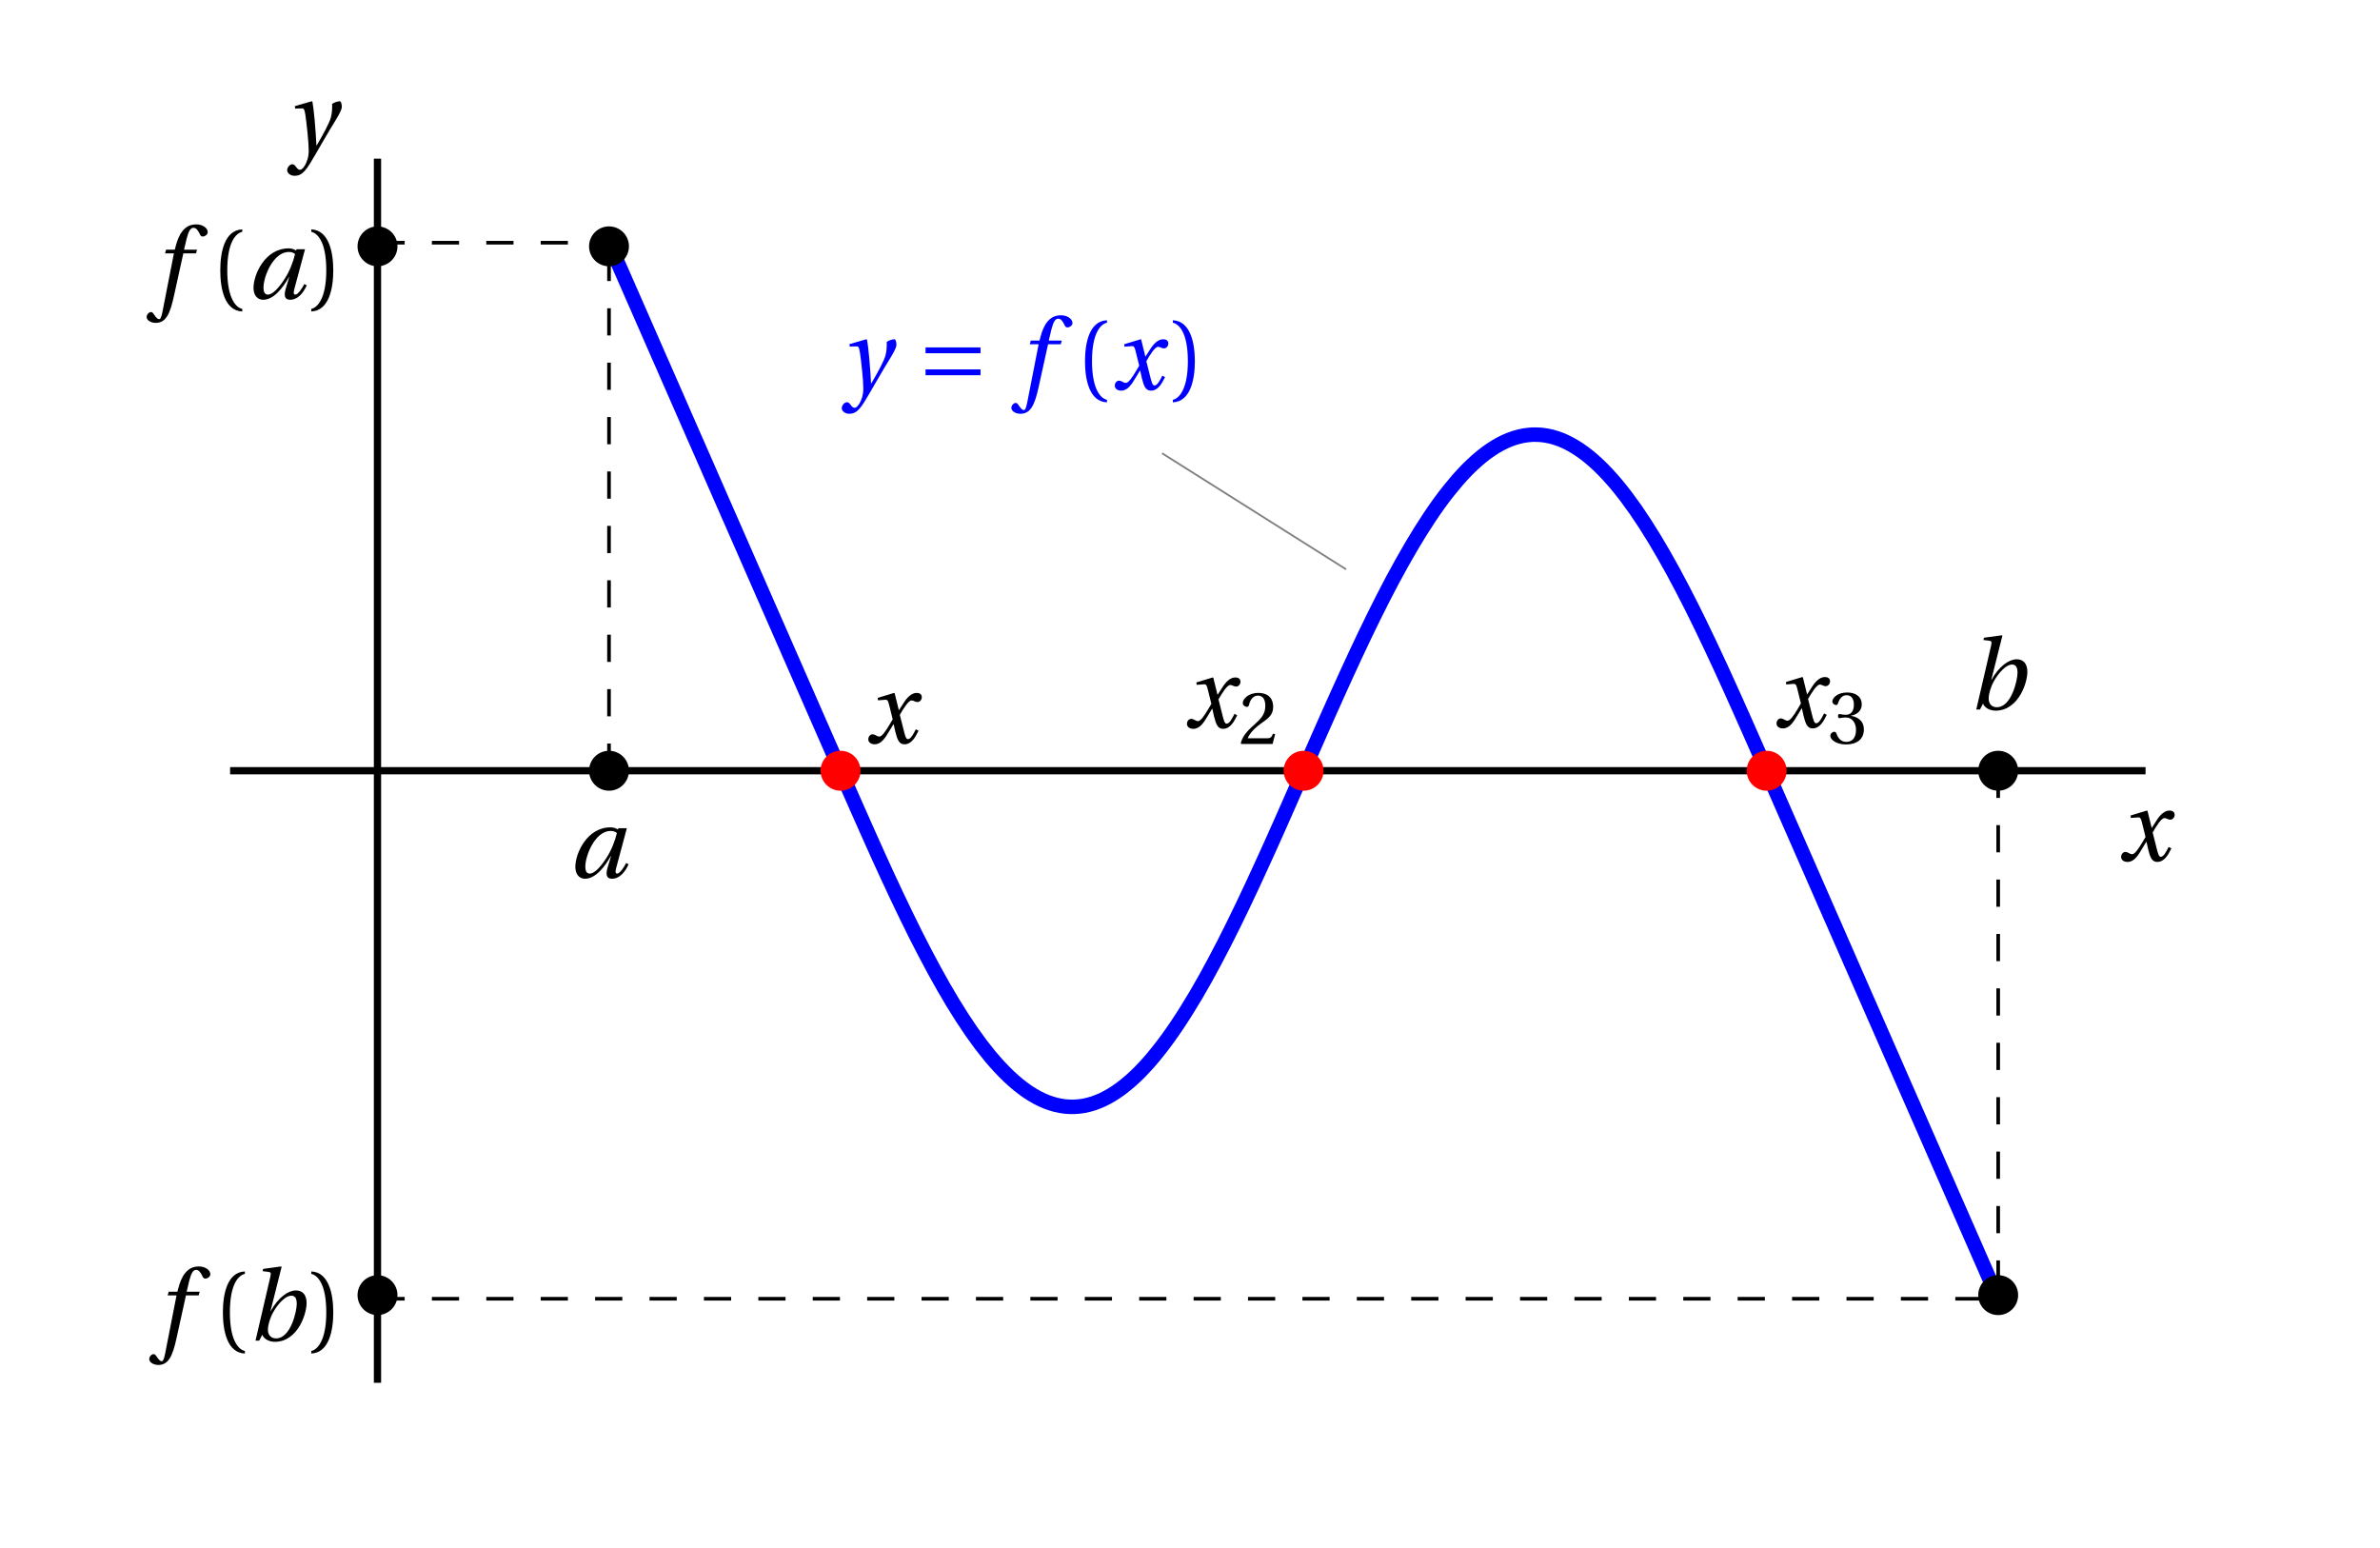
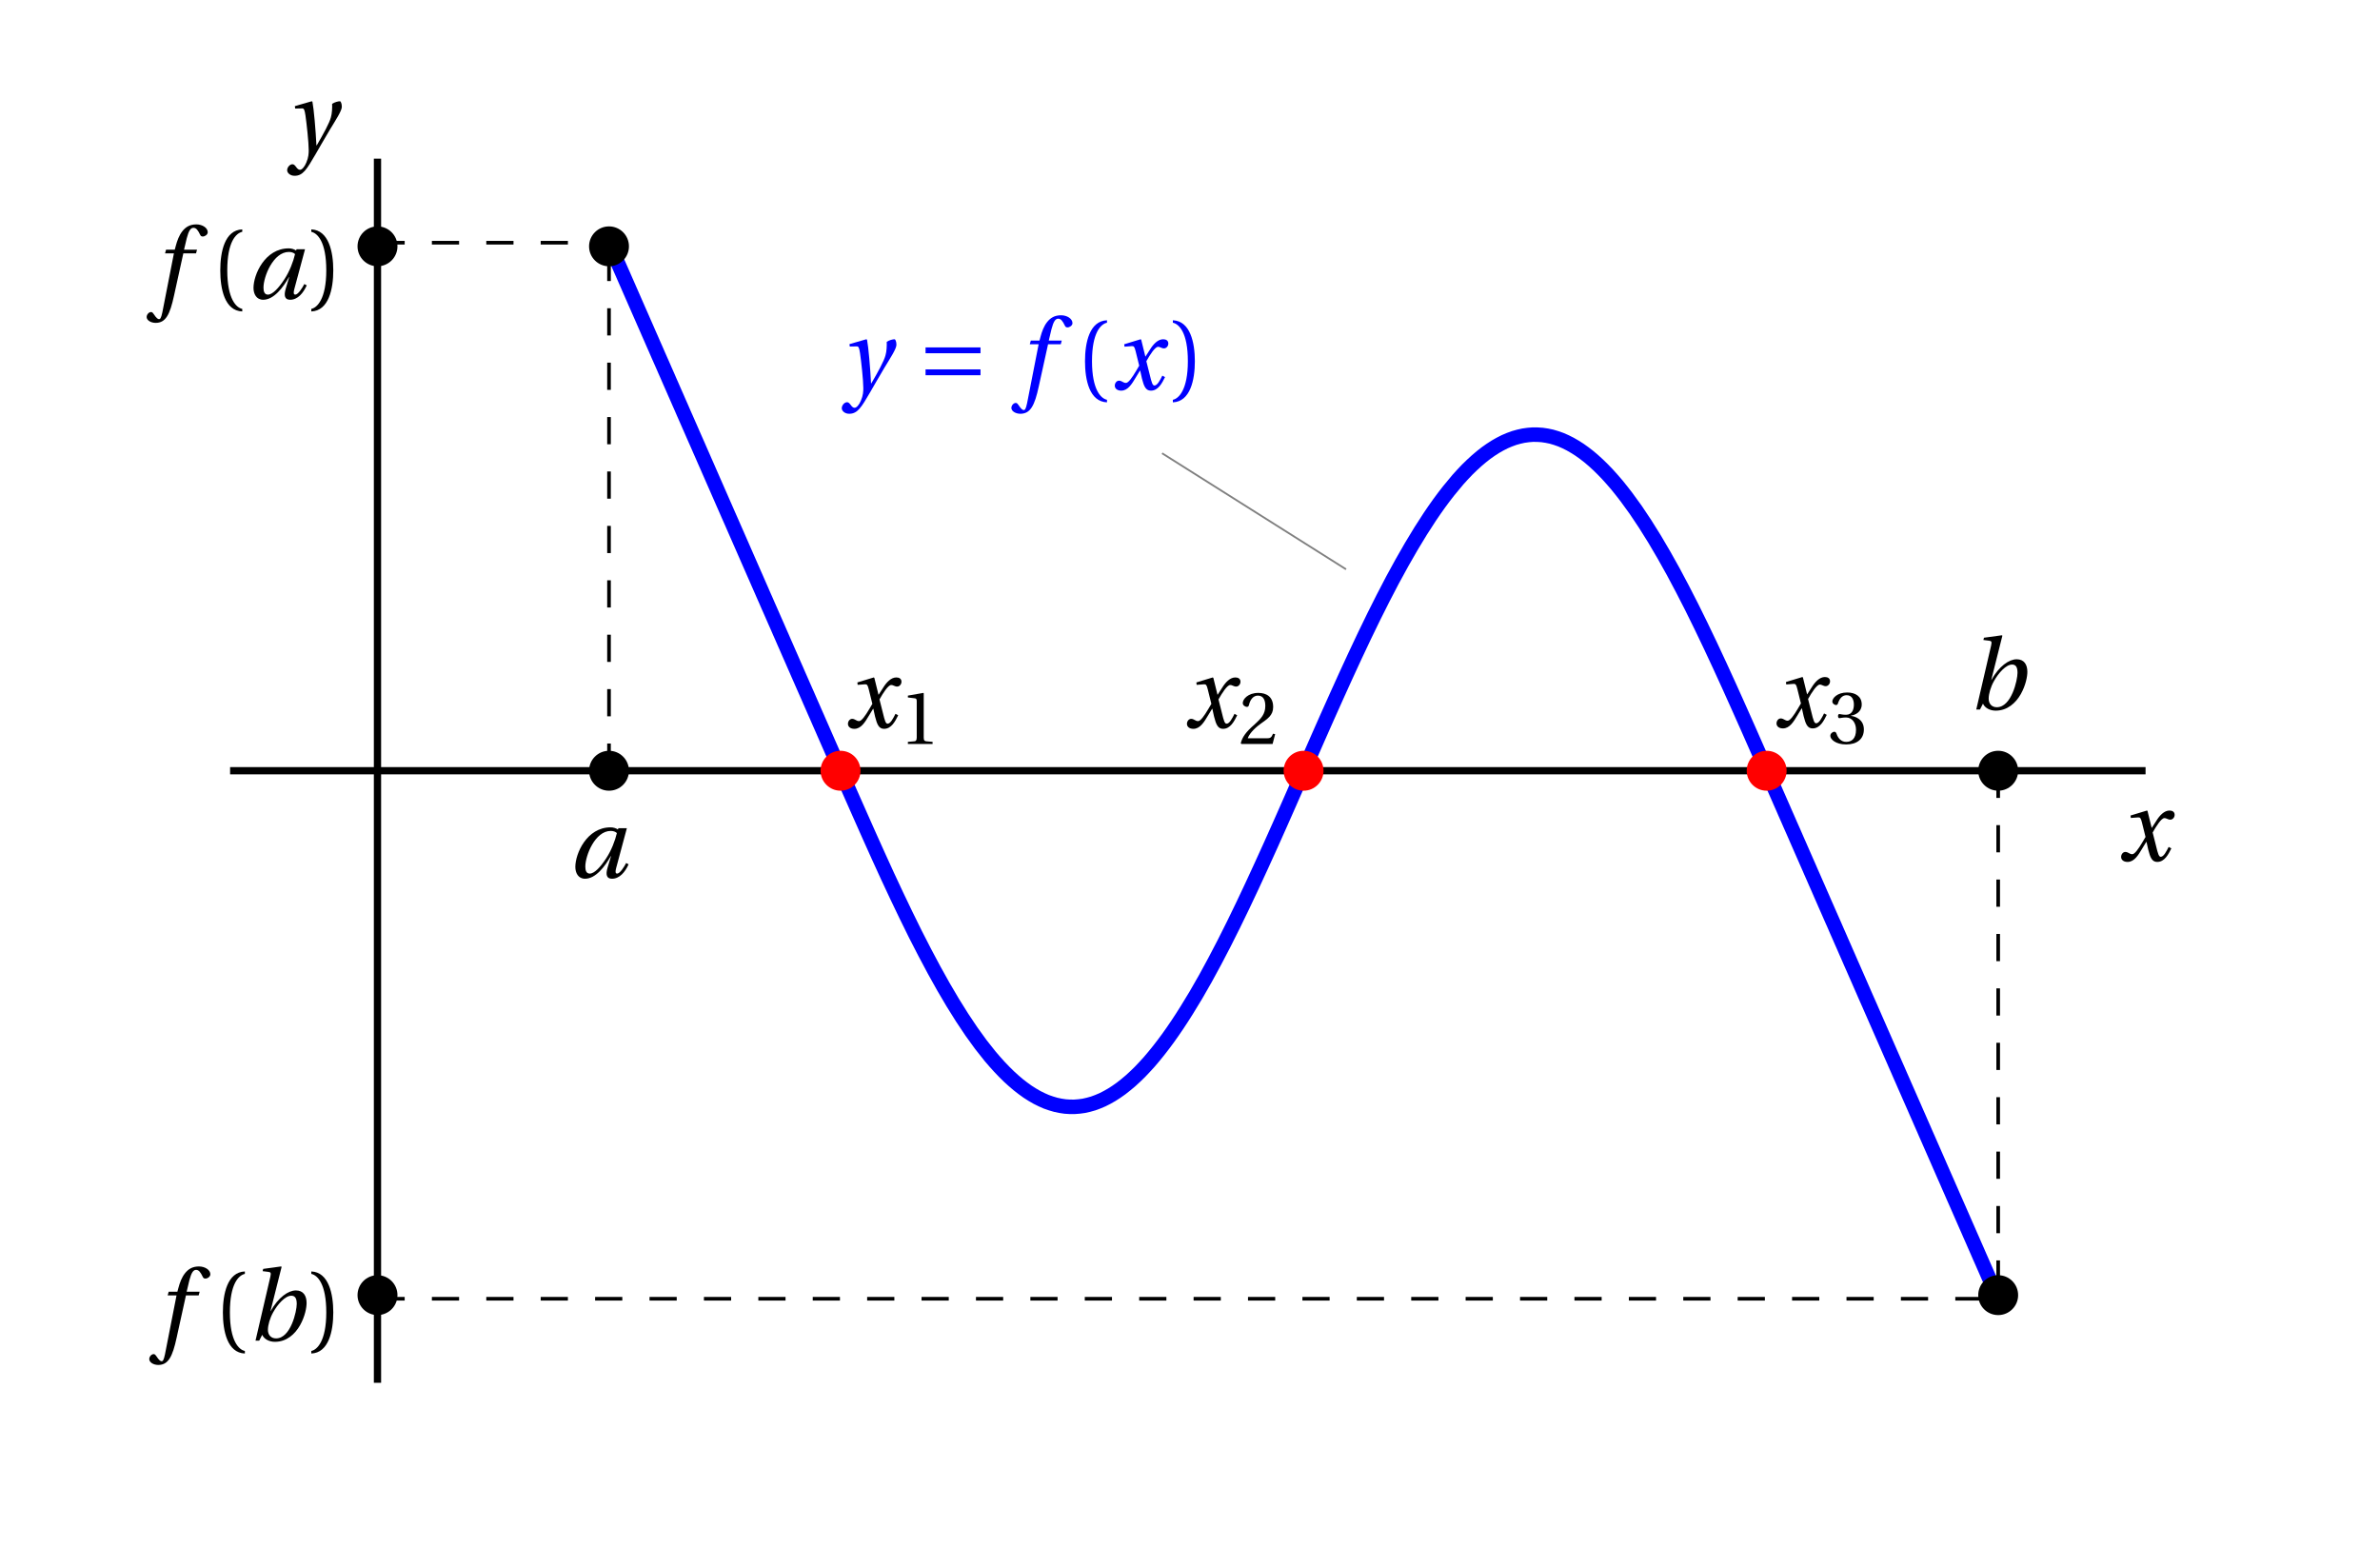
<svg xmlns="http://www.w3.org/2000/svg" xmlns:xlink="http://www.w3.org/1999/xlink" width="260.522pt" height="169.364pt" viewBox="0 0 260.522 169.364" version="1.2">
  <defs>
    <g>
      <symbol overflow="visible" id="glyph0-0">
        <path style="stroke:none;" d="" />
      </symbol>
      <symbol overflow="visible" id="glyph0-1">
        <path style="stroke:none;" d="M 0.781 -4.969 L 0.812 -4.703 L 1.562 -4.719 C 1.797 -4.734 1.844 -4.547 1.938 -3.969 C 2.062 -3.125 2.297 -1.016 2.297 -0.141 C 2.297 0.188 2.281 0.641 2.031 1.219 C 1.844 1.672 1.562 2 1.344 2 C 1.172 2 1.047 1.875 0.891 1.656 C 0.75 1.484 0.672 1.391 0.5 1.391 C 0.219 1.406 -0.062 1.734 -0.062 2.047 C -0.062 2.344 0.266 2.656 0.75 2.656 C 1.672 2.656 2.078 1.953 3.047 0.297 C 3.266 -0.078 3.922 -1.234 4.594 -2.359 C 5.219 -3.391 5.922 -4.453 5.922 -4.891 C 5.922 -5.266 5.797 -5.5 5.719 -5.5 C 5.516 -5.5 5.141 -5.406 4.859 -5.219 C 4.875 -4.844 4.859 -4.172 4.719 -3.719 C 4.547 -3.094 3.906 -1.922 3.172 -0.672 L 3.141 -0.672 C 3.062 -2.344 2.859 -4.656 2.703 -5.453 L 2.625 -5.5 Z M 0.781 -4.969 " />
      </symbol>
      <symbol overflow="visible" id="glyph0-2">
        <path style="stroke:none;" d="M 4.734 -5.359 L 3.312 -5.359 L 3.609 -6.609 C 3.828 -7.438 4.031 -7.75 4.344 -7.75 C 4.641 -7.75 4.828 -7.5 5.078 -6.984 C 5.125 -6.875 5.203 -6.797 5.359 -6.797 C 5.594 -6.797 5.906 -7 5.906 -7.266 C 5.906 -7.75 5.312 -8.125 4.656 -8.125 C 3.938 -8.125 3.484 -7.828 3.125 -7.375 C 2.781 -6.938 2.562 -6.359 2.406 -5.766 L 2.297 -5.359 L 1.344 -5.359 L 1.234 -4.953 L 2.203 -4.953 L 0.938 1.5 C 0.797 2.172 0.688 2.25 0.578 2.25 C 0.453 2.25 0.297 2.156 0 1.703 C -0.078 1.594 -0.156 1.469 -0.297 1.469 C -0.531 1.469 -0.781 1.734 -0.781 2.016 C -0.781 2.375 -0.312 2.656 0.203 2.656 C 1.297 2.656 1.766 1.766 2.219 -0.344 L 3.234 -4.953 L 4.625 -4.953 Z M 4.734 -5.359 " />
      </symbol>
      <symbol overflow="visible" id="glyph0-3">
        <path style="stroke:none;" d="M 5.547 -1.516 C 5.297 -1.016 5 -0.438 4.688 -0.438 C 4.484 -0.438 4.391 -0.688 4.156 -1.672 L 3.797 -3.094 C 4.188 -3.797 4.75 -4.672 5.078 -4.672 C 5.172 -4.672 5.25 -4.656 5.375 -4.594 C 5.484 -4.547 5.594 -4.5 5.734 -4.5 C 5.969 -4.5 6.203 -4.734 6.203 -5.031 C 6.203 -5.359 5.953 -5.5 5.641 -5.5 C 5.062 -5.5 4.562 -4.969 4.188 -4.359 L 3.703 -3.609 L 3.688 -3.609 L 3.234 -5.453 L 3.172 -5.5 L 1.375 -4.953 L 1.406 -4.688 L 2.219 -4.75 C 2.422 -4.75 2.5 -4.703 2.625 -4.188 L 3.016 -2.609 L 2.703 -2.078 C 2.234 -1.281 1.828 -0.719 1.562 -0.719 C 1.453 -0.719 1.344 -0.75 1.25 -0.812 C 1.141 -0.859 1 -0.969 0.812 -0.969 C 0.531 -0.969 0.344 -0.688 0.344 -0.422 C 0.344 -0.109 0.609 0.125 1.047 0.125 C 1.781 0.125 2.219 -0.609 2.656 -1.344 L 3.094 -2.062 L 3.125 -2.062 L 3.312 -1.219 C 3.531 -0.344 3.734 0.125 4.297 0.125 C 5.094 0.125 5.516 -0.688 5.844 -1.359 Z M 5.547 -1.516 " />
      </symbol>
      <symbol overflow="visible" id="glyph0-4">
        <path style="stroke:none;" d="M 5.266 -4.875 C 5.078 -4.062 4.672 -2.984 4.094 -2.109 C 3.484 -1.172 2.812 -0.438 2.297 -0.438 C 1.922 -0.438 1.812 -0.781 1.812 -1.203 C 1.812 -2.406 2.875 -5.109 4.594 -5.109 C 4.859 -5.109 5.109 -5.031 5.266 -4.875 Z M 5.438 -5.406 L 5.375 -5.266 C 5.188 -5.406 4.875 -5.5 4.578 -5.5 C 1.969 -5.5 0.719 -2.625 0.719 -1.172 C 0.719 -0.516 1.031 0.125 1.781 0.125 C 2.953 0.125 3.969 -1.234 4.594 -2.344 L 4.625 -2.344 L 4.25 -1.094 C 4.016 -0.312 4.141 0.125 4.734 0.125 C 5.562 0.125 6.172 -0.609 6.547 -1.453 L 6.281 -1.594 C 6.094 -1.219 5.609 -0.438 5.297 -0.438 C 5.078 -0.438 5.094 -0.688 5.188 -1.047 L 6.359 -5.406 Z M 5.438 -5.406 " />
      </symbol>
      <symbol overflow="visible" id="glyph0-5">
        <path style="stroke:none;" d="M 5.406 -4.016 C 5.406 -3.234 4.75 -0.25 3.141 -0.25 C 2.578 -0.25 2.25 -0.641 2.25 -1.188 C 2.25 -1.719 2.469 -2.469 2.828 -3.109 C 3.312 -3.984 4.141 -4.922 4.812 -4.922 C 5.219 -4.922 5.406 -4.641 5.406 -4.016 Z M 3.75 -8.078 L 3.688 -8.125 L 1.734 -7.859 L 1.672 -7.609 L 2.297 -7.531 C 2.562 -7.5 2.609 -7.422 2.516 -7 L 0.891 0 L 1.297 0 L 1.625 -0.641 C 1.828 -0.172 2.391 0.125 3.016 0.125 C 4.297 0.125 5.219 -0.719 5.766 -1.688 C 6.312 -2.656 6.484 -3.625 6.484 -4.125 C 6.484 -4.922 6.125 -5.5 5.312 -5.5 C 4.484 -5.5 3.391 -4.75 2.547 -3.234 L 2.531 -3.234 Z M 3.75 -8.078 " />
      </symbol>
      <symbol overflow="visible" id="glyph1-0">
        <path style="stroke:none;" d="" />
      </symbol>
      <symbol overflow="visible" id="glyph1-1">
        <path style="stroke:none;" d="M 6.953 -1.562 L 6.953 -2.203 L 0.938 -2.203 L 0.938 -1.562 Z M 6.953 -3.969 L 6.953 -4.609 L 0.938 -4.609 L 0.938 -3.969 Z M 6.953 -3.969 " />
      </symbol>
      <symbol overflow="visible" id="glyph2-0">
        <path style="stroke:none;" d="" />
      </symbol>
      <symbol overflow="visible" id="glyph2-1">
        <path style="stroke:none;" d="M 1.922 -3.094 C 1.922 -6.219 2.875 -7.156 3.562 -7.312 L 3.562 -7.578 C 1.641 -7.5 1.156 -5.125 1.156 -3.094 C 1.156 -1.047 1.641 1.328 3.562 1.406 L 3.562 1.125 C 2.922 1 1.922 0.062 1.922 -3.094 Z M 1.922 -3.094 " />
      </symbol>
      <symbol overflow="visible" id="glyph2-2">
        <path style="stroke:none;" d="M 1.922 -3.094 C 1.922 0.062 0.906 1 0.281 1.125 L 0.281 1.406 C 2.188 1.328 2.688 -1.047 2.688 -3.094 C 2.688 -5.125 2.188 -7.5 0.281 -7.578 L 0.281 -7.312 C 0.969 -7.156 1.922 -6.219 1.922 -3.094 Z M 1.922 -3.094 " />
      </symbol>
      <symbol overflow="visible" id="glyph3-0">
        <path style="stroke:none;" d="" />
      </symbol>
      <symbol overflow="visible" id="glyph3-1">
        <path style="stroke:none;" d="M 1.062 -3.016 C 1.062 -2.875 1.109 -2.781 1.219 -2.781 C 1.312 -2.781 1.531 -2.859 1.938 -2.859 C 2.625 -2.859 3.031 -2.234 3.031 -1.516 C 3.031 -0.531 2.547 -0.188 1.953 -0.188 C 1.406 -0.188 1.062 -0.594 0.906 -1.062 C 0.859 -1.219 0.766 -1.297 0.656 -1.297 C 0.516 -1.297 0.219 -1.141 0.219 -0.844 C 0.219 -0.484 0.781 0.094 1.953 0.094 C 3.141 0.094 3.891 -0.5 3.891 -1.547 C 3.891 -2.656 2.938 -2.984 2.484 -3.031 L 2.484 -3.062 C 2.938 -3.125 3.656 -3.453 3.656 -4.281 C 3.656 -5.188 2.938 -5.594 2.062 -5.594 C 0.969 -5.594 0.438 -4.969 0.438 -4.609 C 0.438 -4.359 0.719 -4.219 0.844 -4.219 C 0.938 -4.219 1.016 -4.281 1.047 -4.375 C 1.219 -4.938 1.531 -5.297 2 -5.297 C 2.641 -5.297 2.797 -4.719 2.797 -4.266 C 2.797 -3.766 2.625 -3.156 1.938 -3.156 C 1.531 -3.156 1.312 -3.234 1.219 -3.234 C 1.109 -3.234 1.062 -3.156 1.062 -3.016 Z M 1.062 -3.016 " />
      </symbol>
      <symbol overflow="visible" id="glyph3-2">
        <path style="stroke:none;" d="M 3.984 -1.078 L 3.75 -1.125 C 3.578 -0.688 3.422 -0.625 3.094 -0.625 L 0.984 -0.625 C 1.125 -1.047 1.609 -1.641 2.359 -2.188 C 3.156 -2.766 3.766 -3.125 3.766 -4.047 C 3.766 -5.188 3.016 -5.594 2.141 -5.594 C 1.016 -5.594 0.438 -4.906 0.438 -4.484 C 0.438 -4.203 0.75 -4.062 0.891 -4.062 C 1.031 -4.062 1.094 -4.156 1.125 -4.297 C 1.25 -4.844 1.578 -5.297 2.094 -5.297 C 2.719 -5.297 2.906 -4.766 2.906 -4.172 C 2.906 -3.281 2.453 -2.797 1.75 -2.156 C 0.734 -1.281 0.375 -0.719 0.219 -0.078 L 0.297 0 L 3.703 0 Z M 3.984 -1.078 " />
+       </symbol>
+       <symbol overflow="visible" id="glyph3-3">
+         <path style="stroke:none;" d="M 3.594 0 L 3.594 -0.234 L 2.906 -0.297 C 2.734 -0.312 2.625 -0.375 2.625 -0.703 L 2.625 -5.547 L 2.594 -5.594 L 0.891 -5.297 L 0.891 -5.094 L 1.656 -5 C 1.797 -4.984 1.859 -4.922 1.859 -4.688 L 1.859 -0.703 C 1.859 -0.547 1.828 -0.438 1.781 -0.391 C 1.75 -0.328 1.672 -0.297 1.594 -0.297 L 0.891 -0.234 L 0.891 0 Z M 3.594 0 " />
      </symbol>
    </g>
  </defs>
  <g id="surface1">
    <path style="fill:none;stroke-width:1.594;stroke-linecap:butt;stroke-linejoin:miter;stroke:rgb(0%,0%,100%);stroke-opacity:1;stroke-miterlimit:10;" d="M 67.071 67.249 C 67.071 67.249 67.816 65.555 68.098 64.904 C 68.385 64.257 68.843 63.218 69.13 62.571 C 69.412 61.928 69.871 60.897 70.157 60.258 C 70.439 59.619 70.898 58.603 71.184 57.972 C 71.47 57.345 71.925 56.341 72.211 55.721 C 72.498 55.106 72.953 54.126 73.239 53.522 C 73.525 52.918 73.984 51.961 74.266 51.377 C 74.552 50.789 75.011 49.86 75.293 49.291 C 75.58 48.723 76.038 47.829 76.325 47.28 C 76.607 46.735 77.066 45.876 77.352 45.351 C 77.634 44.829 78.093 44.006 78.379 43.508 C 78.665 43.01 79.12 42.233 79.406 41.763 C 79.693 41.292 80.147 40.559 80.434 40.12 C 80.72 39.677 81.175 38.995 81.461 38.583 C 81.747 38.175 82.206 37.54 82.488 37.164 C 82.774 36.787 83.233 36.207 83.515 35.866 C 83.802 35.525 84.26 34.999 84.547 34.694 C 84.829 34.388 85.288 33.925 85.574 33.654 C 85.86 33.384 86.315 32.98 86.601 32.749 C 86.887 32.517 87.342 32.176 87.629 31.98 C 87.915 31.788 88.37 31.51 88.656 31.357 C 88.942 31.204 89.401 30.988 89.683 30.875 C 89.969 30.765 90.428 30.616 90.71 30.545 C 90.997 30.471 91.455 30.388 91.742 30.357 C 92.024 30.326 92.483 30.31 92.769 30.322 C 93.051 30.33 93.51 30.381 93.796 30.431 C 94.082 30.482 94.537 30.6 94.823 30.69 C 95.11 30.784 95.564 30.965 95.851 31.098 C 96.137 31.231 96.596 31.478 96.878 31.651 C 97.164 31.823 97.623 32.133 97.905 32.345 C 98.191 32.561 98.65 32.933 98.936 33.184 C 99.219 33.435 99.678 33.866 99.964 34.156 C 100.246 34.447 100.705 34.937 100.991 35.262 C 101.277 35.587 101.732 36.14 102.018 36.501 C 102.305 36.858 102.759 37.466 103.046 37.858 C 103.332 38.25 103.787 38.909 104.073 39.336 C 104.359 39.763 104.818 40.469 105.1 40.928 C 105.386 41.383 105.845 42.139 106.131 42.622 C 106.414 43.108 106.872 43.908 107.159 44.417 C 107.441 44.927 107.9 45.77 108.186 46.307 C 108.472 46.841 108.927 47.719 109.213 48.276 C 109.499 48.832 109.954 49.746 110.24 50.322 C 110.527 50.903 110.982 51.844 111.268 52.44 C 111.554 53.036 112.013 54.004 112.295 54.616 C 112.581 55.227 113.04 56.219 113.322 56.843 C 113.609 57.466 114.067 58.478 114.354 59.113 C 114.636 59.744 115.095 60.772 115.381 61.411 C 115.663 62.054 116.122 63.089 116.408 63.736 C 116.694 64.383 117.149 65.426 117.435 66.077 C 117.722 66.724 118.176 67.766 118.463 68.417 C 118.749 69.068 119.208 70.111 119.49 70.758 C 119.776 71.405 120.235 72.44 120.517 73.079 C 120.803 73.722 121.262 74.75 121.548 75.381 C 121.831 76.016 122.289 77.028 122.576 77.651 C 122.858 78.275 123.317 79.267 123.603 79.878 C 123.889 80.49 124.344 81.458 124.63 82.054 C 124.916 82.65 125.371 83.591 125.658 84.172 C 125.944 84.748 126.403 85.662 126.685 86.218 C 126.971 86.775 127.43 87.653 127.712 88.191 C 127.998 88.724 128.457 89.567 128.743 90.077 C 129.026 90.586 129.484 91.386 129.771 91.872 C 130.053 92.355 130.512 93.111 130.798 93.566 C 131.084 94.025 131.539 94.731 131.825 95.158 C 132.111 95.585 132.566 96.244 132.852 96.636 C 133.139 97.028 133.593 97.636 133.88 97.993 C 134.166 98.354 134.625 98.906 134.907 99.232 C 135.193 99.557 135.652 100.047 135.934 100.338 C 136.22 100.624 136.679 101.059 136.965 101.31 C 137.248 101.561 137.707 101.937 137.993 102.149 C 138.279 102.361 138.734 102.67 139.02 102.843 C 139.306 103.016 139.761 103.263 140.047 103.396 C 140.334 103.529 140.788 103.71 141.075 103.804 C 141.361 103.894 141.82 104.011 142.102 104.062 C 142.388 104.113 142.847 104.164 143.129 104.176 C 143.415 104.184 143.874 104.168 144.16 104.137 C 144.443 104.106 144.901 104.023 145.188 103.953 C 145.47 103.878 145.929 103.733 146.215 103.619 C 146.501 103.506 146.956 103.294 147.242 103.137 C 147.528 102.984 147.983 102.706 148.269 102.514 C 148.556 102.322 149.014 101.98 149.297 101.749 C 149.583 101.518 150.042 101.114 150.324 100.843 C 150.61 100.573 151.069 100.11 151.355 99.8 C 151.638 99.495 152.096 98.973 152.383 98.632 C 152.665 98.287 153.124 97.711 153.41 97.33 C 153.696 96.954 154.151 96.323 154.437 95.915 C 154.723 95.503 155.178 94.821 155.464 94.378 C 155.751 93.939 156.205 93.205 156.492 92.735 C 156.778 92.264 157.237 91.488 157.519 90.99 C 157.805 90.492 158.264 89.669 158.55 89.147 C 158.832 88.622 159.291 87.763 159.577 87.214 C 159.86 86.669 160.318 85.775 160.605 85.207 C 160.891 84.638 161.346 83.709 161.632 83.121 C 161.918 82.537 162.373 81.58 162.659 80.976 C 162.945 80.372 163.4 79.392 163.687 78.772 C 163.973 78.157 164.431 77.153 164.714 76.526 C 165 75.895 165.459 74.879 165.741 74.24 C 166.027 73.601 166.486 72.57 166.772 71.927 C 167.055 71.28 167.513 70.241 167.8 69.594 C 168.082 68.943 168.827 67.249 168.827 67.249 " transform="matrix(0.996259,0,0,-0.996259,25.18757,151.3606)" />
    <g style="fill:rgb(0%,0%,100%);fill-opacity:1;">
      <use xlink:href="#glyph0-1" x="92.205" y="42.635" />
    </g>
    <g style="fill:rgb(0%,0%,100%);fill-opacity:1;">
      <use xlink:href="#glyph1-1" x="100.376" y="42.635" />
    </g>
    <g style="fill:rgb(0%,0%,100%);fill-opacity:1;">
      <use xlink:href="#glyph0-2" x="111.49" y="42.635" />
    </g>
    <g style="fill:rgb(0%,0%,100%);fill-opacity:1;">
      <use xlink:href="#glyph2-1" x="117.612" y="42.635" />
    </g>
    <g style="fill:rgb(0%,0%,100%);fill-opacity:1;">
      <use xlink:href="#glyph0-3" x="121.685" y="42.635" />
    </g>
    <g style="fill:rgb(0%,0%,100%);fill-opacity:1;">
      <use xlink:href="#glyph2-2" x="128.105" y="42.635" />
    </g>
    <path style="fill:none;stroke-width:0.199;stroke-linecap:butt;stroke-linejoin:miter;stroke:rgb(50%,50%,50%);stroke-opacity:1;stroke-miterlimit:10;" d="M 122.615 89.379 L 102.399 102.129 " transform="matrix(0.996259,0,0,-0.996259,25.18757,151.3606)" />
    <path style="fill:none;stroke-width:1.594;stroke-linecap:butt;stroke-linejoin:miter;stroke:rgb(0%,0%,100%);stroke-opacity:1;stroke-miterlimit:10;" d="M 41.632 125.263 C 41.632 125.263 41.82 124.839 41.891 124.675 C 41.962 124.514 42.075 124.251 42.146 124.09 C 42.22 123.93 42.334 123.667 42.405 123.506 C 42.475 123.342 42.589 123.083 42.66 122.918 C 42.734 122.757 42.848 122.495 42.918 122.334 C 42.989 122.169 43.103 121.91 43.177 121.746 C 43.248 121.585 43.361 121.322 43.432 121.162 C 43.503 120.997 43.616 120.738 43.691 120.573 C 43.761 120.413 43.875 120.15 43.946 119.989 C 44.016 119.825 44.13 119.566 44.204 119.401 C 44.275 119.24 44.389 118.978 44.459 118.817 C 44.53 118.652 44.647 118.393 44.718 118.229 C 44.789 118.068 44.902 117.809 44.973 117.644 C 45.043 117.484 45.161 117.221 45.232 117.06 C 45.302 116.896 45.416 116.637 45.487 116.472 C 45.557 116.311 45.675 116.049 45.745 115.888 C 45.816 115.723 45.93 115.464 46 115.3 C 46.075 115.139 46.188 114.876 46.259 114.716 C 46.33 114.551 46.443 114.292 46.514 114.127 C 46.588 113.967 46.702 113.704 46.773 113.543 C 46.843 113.379 46.957 113.12 47.027 112.955 C 47.102 112.794 47.216 112.532 47.286 112.371 C 47.357 112.21 47.47 111.947 47.545 111.787 C 47.616 111.622 47.729 111.363 47.8 111.198 C 47.87 111.038 47.984 110.775 48.059 110.614 C 48.129 110.45 48.243 110.191 48.313 110.026 C 48.384 109.865 48.498 109.603 48.572 109.442 C 48.643 109.277 48.757 109.018 48.827 108.854 C 48.898 108.693 49.015 108.43 49.086 108.27 C 49.156 108.105 49.27 107.846 49.341 107.681 C 49.411 107.521 49.529 107.258 49.6 107.097 C 49.67 106.933 49.784 106.674 49.854 106.509 C 49.929 106.348 50.043 106.09 50.113 105.925 C 50.184 105.764 50.297 105.501 50.368 105.341 C 50.443 105.176 50.556 104.917 50.627 104.753 C 50.697 104.592 50.811 104.329 50.882 104.168 C 50.956 104.004 51.07 103.745 51.14 103.58 C 51.211 103.419 51.325 103.157 51.399 102.996 C 51.47 102.831 51.584 102.572 51.654 102.408 C 51.725 102.247 51.838 101.984 51.913 101.824 C 51.983 101.659 52.097 101.4 52.168 101.235 C 52.238 101.075 52.352 100.812 52.427 100.651 C 52.497 100.49 52.611 100.228 52.681 100.067 C 52.752 99.902 52.87 99.644 52.94 99.479 C 53.011 99.318 53.124 99.055 53.195 98.895 C 53.266 98.73 53.383 98.471 53.454 98.307 C 53.524 98.146 53.638 97.883 53.709 97.722 C 53.783 97.558 53.897 97.299 53.967 97.134 C 54.038 96.973 54.152 96.711 54.222 96.55 C 54.297 96.385 54.411 96.126 54.481 95.962 C 54.552 95.801 54.665 95.538 54.736 95.378 C 54.81 95.213 54.924 94.954 54.995 94.793 C 55.065 94.629 55.179 94.37 55.254 94.205 C 55.324 94.044 55.438 93.782 55.508 93.621 C 55.579 93.456 55.693 93.198 55.767 93.033 C 55.838 92.872 55.951 92.609 56.022 92.449 C 56.093 92.284 56.206 92.025 56.281 91.861 C 56.351 91.7 56.465 91.437 56.536 91.276 C 56.606 91.112 56.724 90.853 56.794 90.688 C 56.865 90.527 56.979 90.265 57.049 90.104 C 57.12 89.939 57.237 89.68 57.308 89.516 C 57.379 89.355 57.492 89.092 57.563 88.932 C 57.634 88.771 57.751 88.508 57.822 88.347 C 57.892 88.183 58.006 87.924 58.077 87.759 C 58.151 87.598 58.265 87.336 58.335 87.175 C 58.406 87.01 58.52 86.752 58.59 86.587 C 58.665 86.426 58.778 86.163 58.849 86.003 C 58.92 85.838 59.033 85.579 59.104 85.415 C 59.178 85.254 59.292 84.991 59.363 84.83 C 59.433 84.666 59.547 84.407 59.621 84.242 C 59.692 84.081 59.806 83.819 59.876 83.658 C 59.947 83.493 60.061 83.235 60.135 83.074 C 60.206 82.909 60.319 82.65 60.39 82.486 C 60.46 82.325 60.574 82.062 60.649 81.901 C 60.719 81.737 60.833 81.478 60.904 81.313 C 60.974 81.152 61.092 80.89 61.162 80.729 C 61.233 80.564 61.347 80.306 61.417 80.141 C 61.488 79.98 61.605 79.717 61.676 79.557 C 61.747 79.392 61.86 79.133 61.931 78.969 C 62.005 78.808 62.119 78.545 62.19 78.384 C 62.26 78.22 62.374 77.961 62.444 77.796 C 62.519 77.635 62.633 77.373 62.703 77.212 C 62.774 77.051 62.888 76.789 62.958 76.628 C 63.033 76.463 63.146 76.204 63.217 76.04 C 63.287 75.879 63.401 75.616 63.476 75.455 C 63.546 75.291 63.66 75.032 63.731 74.867 C 63.801 74.707 63.915 74.444 63.989 74.283 C 64.06 74.118 64.174 73.86 64.244 73.695 C 64.315 73.534 64.428 73.271 64.503 73.111 C 64.574 72.946 64.687 72.687 64.758 72.523 C 64.828 72.362 64.946 72.099 65.017 71.938 C 65.087 71.774 65.201 71.515 65.271 71.354 C 65.342 71.189 65.46 70.931 65.53 70.766 C 65.601 70.605 65.715 70.343 65.785 70.182 C 65.86 70.017 65.973 69.758 66.044 69.594 C 66.114 69.433 66.228 69.17 66.299 69.009 C 66.373 68.845 66.487 68.586 66.558 68.421 C 66.628 68.261 66.742 67.998 66.812 67.837 C 66.887 67.672 67.071 67.249 67.071 67.249 " transform="matrix(0.996259,0,0,-0.996259,25.18757,151.3606)" />
    <path style="fill:none;stroke-width:1.594;stroke-linecap:butt;stroke-linejoin:miter;stroke:rgb(0%,0%,100%);stroke-opacity:1;stroke-miterlimit:10;" d="M 168.827 67.249 C 168.827 67.249 169.011 66.825 169.086 66.661 C 169.156 66.5 169.27 66.237 169.34 66.077 C 169.411 65.912 169.529 65.653 169.599 65.488 C 169.67 65.328 169.784 65.065 169.854 64.904 C 169.925 64.74 170.042 64.481 170.113 64.316 C 170.183 64.155 170.297 63.893 170.368 63.732 C 170.442 63.567 170.556 63.308 170.627 63.148 C 170.697 62.983 170.811 62.724 170.881 62.559 C 170.956 62.399 171.07 62.136 171.14 61.975 C 171.211 61.811 171.324 61.552 171.395 61.387 C 171.47 61.226 171.583 60.964 171.654 60.803 C 171.724 60.638 171.838 60.379 171.913 60.215 C 171.983 60.054 172.097 59.791 172.167 59.631 C 172.238 59.466 172.352 59.207 172.426 59.042 C 172.497 58.882 172.611 58.619 172.681 58.458 C 172.752 58.294 172.865 58.035 172.94 57.87 C 173.01 57.709 173.124 57.447 173.195 57.286 C 173.265 57.125 173.383 56.862 173.454 56.702 C 173.524 56.537 173.638 56.278 173.708 56.114 C 173.779 55.953 173.897 55.69 173.967 55.529 C 174.038 55.365 174.151 55.106 174.222 54.941 C 174.293 54.78 174.41 54.518 174.481 54.357 C 174.551 54.192 174.665 53.933 174.736 53.769 C 174.81 53.608 174.924 53.345 174.994 53.185 C 175.065 53.02 175.179 52.761 175.249 52.596 C 175.324 52.436 175.438 52.173 175.508 52.012 C 175.579 51.851 175.692 51.589 175.763 51.428 C 175.837 51.263 175.951 51.005 176.022 50.84 C 176.092 50.679 176.206 50.416 176.281 50.256 C 176.351 50.091 176.465 49.832 176.535 49.668 C 176.606 49.507 176.72 49.244 176.794 49.083 C 176.865 48.919 176.978 48.66 177.049 48.495 C 177.12 48.334 177.237 48.072 177.308 47.911 C 177.378 47.746 177.492 47.487 177.563 47.323 C 177.633 47.162 177.751 46.899 177.821 46.739 C 177.892 46.574 178.006 46.315 178.076 46.15 C 178.147 45.99 178.265 45.727 178.335 45.566 C 178.406 45.405 178.519 45.143 178.59 44.982 C 178.664 44.817 178.778 44.559 178.849 44.394 C 178.919 44.233 179.033 43.97 179.104 43.81 C 179.178 43.645 179.292 43.386 179.362 43.222 C 179.433 43.061 179.547 42.798 179.617 42.637 C 179.692 42.473 179.805 42.214 179.876 42.049 C 179.947 41.888 180.06 41.626 180.135 41.465 C 180.205 41.304 180.319 41.041 180.39 40.881 C 180.46 40.716 180.574 40.457 180.648 40.293 C 180.719 40.132 180.833 39.869 180.903 39.708 C 180.974 39.544 181.088 39.285 181.162 39.12 C 181.233 38.959 181.346 38.697 181.417 38.536 C 181.487 38.371 181.601 38.113 181.676 37.948 C 181.746 37.787 181.86 37.524 181.931 37.364 C 182.001 37.199 182.119 36.94 182.189 36.776 C 182.26 36.615 182.374 36.356 182.444 36.191 C 182.515 36.031 182.632 35.768 182.703 35.607 C 182.774 35.442 182.887 35.184 182.958 35.019 C 183.028 34.858 183.146 34.596 183.217 34.435 C 183.287 34.27 183.401 34.011 183.471 33.847 C 183.546 33.686 183.66 33.423 183.73 33.262 C 183.801 33.098 183.915 32.839 183.985 32.674 C 184.06 32.513 184.173 32.251 184.244 32.09 C 184.314 31.929 184.428 31.667 184.499 31.506 C 184.573 31.341 184.687 31.082 184.758 30.918 C 184.828 30.757 184.942 30.494 185.016 30.333 C 185.087 30.169 185.201 29.91 185.271 29.745 C 185.342 29.585 185.455 29.322 185.53 29.161 C 185.601 28.996 185.714 28.738 185.785 28.573 C 185.855 28.412 185.969 28.15 186.044 27.989 C 186.114 27.824 186.228 27.565 186.298 27.401 C 186.369 27.24 186.483 26.981 186.557 26.816 C 186.628 26.656 186.742 26.393 186.812 26.232 C 186.883 26.068 187 25.809 187.071 25.644 C 187.141 25.483 187.255 25.221 187.326 25.06 C 187.396 24.895 187.514 24.636 187.585 24.472 C 187.655 24.311 187.769 24.048 187.839 23.887 C 187.91 23.723 188.028 23.464 188.098 23.299 C 188.169 23.139 188.282 22.876 188.353 22.715 C 188.428 22.554 188.541 22.292 188.612 22.131 C 188.682 21.966 188.796 21.707 188.867 21.543 C 188.941 21.382 189.055 21.119 189.125 20.959 C 189.196 20.794 189.31 20.535 189.38 20.37 C 189.455 20.21 189.569 19.947 189.639 19.786 C 189.71 19.622 189.823 19.363 189.898 19.198 C 189.968 19.037 190.082 18.775 190.153 18.614 C 190.223 18.449 190.337 18.19 190.412 18.026 C 190.482 17.865 190.596 17.606 190.666 17.441 C 190.737 17.281 190.851 17.018 190.925 16.857 C 190.996 16.693 191.109 16.434 191.18 16.269 C 191.251 16.108 191.364 15.846 191.439 15.685 C 191.509 15.52 191.623 15.261 191.694 15.097 C 191.764 14.936 191.882 14.673 191.952 14.513 C 192.023 14.348 192.137 14.089 192.207 13.924 C 192.278 13.764 192.395 13.501 192.466 13.34 C 192.537 13.179 192.65 12.917 192.721 12.756 C 192.792 12.591 192.909 12.333 192.98 12.168 C 193.05 12.007 193.164 11.744 193.235 11.584 C 193.309 11.419 193.423 11.16 193.493 10.995 C 193.564 10.835 193.678 10.572 193.748 10.411 C 193.823 10.247 193.936 9.988 194.007 9.823 C 194.078 9.662 194.262 9.239 194.262 9.239 " transform="matrix(0.996259,0,0,-0.996259,25.18757,151.3606)" />
    <g style="fill:rgb(0%,0%,0%);fill-opacity:1;">
      <use xlink:href="#glyph0-4" x="62.259" y="96.061" />
    </g>
    <g style="fill:rgb(0%,0%,0%);fill-opacity:1;">
      <use xlink:href="#glyph0-2" x="16.834" y="32.686" />
    </g>
    <g style="fill:rgb(0%,0%,0%);fill-opacity:1;">
      <use xlink:href="#glyph2-1" x="22.956" y="32.686" />
    </g>
    <g style="fill:rgb(0%,0%,0%);fill-opacity:1;">
      <use xlink:href="#glyph0-4" x="27.03" y="32.686" />
    </g>
    <g style="fill:rgb(0%,0%,0%);fill-opacity:1;">
      <use xlink:href="#glyph2-2" x="33.794" y="32.686" />
    </g>
    <g style="fill:rgb(0%,0%,0%);fill-opacity:1;">
      <use xlink:href="#glyph0-1" x="31.496" y="16.585" />
    </g>
    <path style="fill:none;stroke-width:0.399;stroke-linecap:butt;stroke-linejoin:miter;stroke:rgb(0%,0%,0%);stroke-opacity:1;stroke-dasharray:2.989,2.989;stroke-miterlimit:10;" d="M 16.193 125.263 L 41.632 125.263 " transform="matrix(0.996259,0,0,-0.996259,25.18757,151.3606)" />
    <path style="fill:none;stroke-width:0.399;stroke-linecap:butt;stroke-linejoin:miter;stroke:rgb(0%,0%,0%);stroke-opacity:1;stroke-dasharray:2.989,2.989;stroke-miterlimit:10;" d="M 41.632 67.249 L 41.632 125.263 " transform="matrix(0.996259,0,0,-0.996259,25.18757,151.3606)" />
    <g style="fill:rgb(0%,0%,0%);fill-opacity:1;">
      <use xlink:href="#glyph0-3" x="231.84" y="94.221" />
    </g>
    <g style="fill:rgb(0%,0%,0%);fill-opacity:1;">
      <use xlink:href="#glyph0-5" x="215.437" y="77.663" />
    </g>
    <g style="fill:rgb(0%,0%,0%);fill-opacity:1;">
      <use xlink:href="#glyph0-2" x="17.12" y="146.75" />
    </g>
    <g style="fill:rgb(0%,0%,0%);fill-opacity:1;">
      <use xlink:href="#glyph2-1" x="23.242" y="146.75" />
    </g>
    <g style="fill:rgb(0%,0%,0%);fill-opacity:1;">
      <use xlink:href="#glyph0-5" x="27.077" y="146.75" />
    </g>
    <g style="fill:rgb(0%,0%,0%);fill-opacity:1;">
      <use xlink:href="#glyph2-2" x="33.794" y="146.75" />
    </g>
    <path style="fill:none;stroke-width:0.399;stroke-linecap:butt;stroke-linejoin:miter;stroke:rgb(0%,0%,0%);stroke-opacity:1;stroke-dasharray:2.989,2.989;stroke-miterlimit:10;" d="M 16.193 9.235 L 194.266 9.235 " transform="matrix(0.996259,0,0,-0.996259,25.18757,151.3606)" />
    <path style="fill:none;stroke-width:0.399;stroke-linecap:butt;stroke-linejoin:miter;stroke:rgb(0%,0%,0%);stroke-opacity:1;stroke-dasharray:2.989,2.989;stroke-miterlimit:10;" d="M 194.266 67.249 L 194.266 9.235 " transform="matrix(0.996259,0,0,-0.996259,25.18757,151.3606)" />
    <path style="fill:none;stroke-width:0.797;stroke-linecap:butt;stroke-linejoin:miter;stroke:rgb(0%,0%,0%);stroke-opacity:1;stroke-miterlimit:10;" d="M 16.193 0.001 L 16.193 134.497 " transform="matrix(0.996259,0,0,-0.996259,25.18757,151.3606)" />
    <path style="fill:none;stroke-width:0.797;stroke-linecap:butt;stroke-linejoin:miter;stroke:rgb(0%,0%,0%);stroke-opacity:1;stroke-miterlimit:10;" d="M -0 67.249 L 210.459 67.249 " transform="matrix(0.996259,0,0,-0.996259,25.18757,151.3606)" />
    <g style="fill:rgb(0%,0%,0%);fill-opacity:1;">
      <use xlink:href="#glyph0-3" x="194.119" y="79.607" />
    </g>
    <g style="fill:rgb(0%,0%,0%);fill-opacity:1;">
      <use xlink:href="#glyph3-1" x="200.134" y="81.393" />
    </g>
    <g style="fill:rgb(0%,0%,0%);fill-opacity:1;">
      <use xlink:href="#glyph0-3" x="129.583" y="79.652" />
    </g>
    <g style="fill:rgb(0%,0%,0%);fill-opacity:1;">
      <use xlink:href="#glyph3-2" x="135.598" y="81.438" />
    </g>
    <g style="fill:rgb(0%,0%,0%);fill-opacity:1;">
-       <use xlink:href="#glyph0-3" x="94.701" y="81.344" />
+       <use xlink:href="#glyph0-3" x="92.475" y="79.652" />
+     </g>
+     <g style="fill:rgb(0%,0%,0%);fill-opacity:1;">
+       <use xlink:href="#glyph3-3" x="98.489" y="81.438" />
    </g>
    <path style="fill-rule:nonzero;fill:rgb(0%,0%,0%);fill-opacity:1;stroke-width:0.399;stroke-linecap:butt;stroke-linejoin:miter;stroke:rgb(0%,0%,0%);stroke-opacity:1;stroke-miterlimit:10;" d="M 196.258 67.249 C 196.258 68.347 195.368 69.241 194.266 69.241 C 193.164 69.241 192.274 68.347 192.274 67.249 C 192.274 66.147 193.164 65.253 194.266 65.253 C 195.368 65.253 196.258 66.147 196.258 67.249 Z M 196.258 67.249 " transform="matrix(0.996259,0,0,-0.996259,25.18757,151.3606)" />
    <path style="fill-rule:nonzero;fill:rgb(0%,0%,0%);fill-opacity:1;stroke-width:0.399;stroke-linecap:butt;stroke-linejoin:miter;stroke:rgb(0%,0%,0%);stroke-opacity:1;stroke-miterlimit:10;" d="M 43.624 67.249 C 43.624 68.347 42.734 69.241 41.632 69.241 C 40.534 69.241 39.64 68.347 39.64 67.249 C 39.64 66.147 40.534 65.253 41.632 65.253 C 42.734 65.253 43.624 66.147 43.624 67.249 Z M 43.624 67.249 " transform="matrix(0.996259,0,0,-0.996259,25.18757,151.3606)" />
    <path style="fill-rule:nonzero;fill:rgb(100%,0%,0%);fill-opacity:1;stroke-width:0.399;stroke-linecap:butt;stroke-linejoin:miter;stroke:rgb(100%,0%,0%);stroke-opacity:1;stroke-miterlimit:10;" d="M 69.063 67.249 C 69.063 68.347 68.173 69.241 67.071 69.241 C 65.973 69.241 65.079 68.347 65.079 67.249 C 65.079 66.147 65.973 65.253 67.071 65.253 C 68.173 65.253 69.063 66.147 69.063 67.249 Z M 69.063 67.249 " transform="matrix(0.996259,0,0,-0.996259,25.18757,151.3606)" />
    <path style="fill-rule:nonzero;fill:rgb(100%,0%,0%);fill-opacity:1;stroke-width:0.399;stroke-linecap:butt;stroke-linejoin:miter;stroke:rgb(100%,0%,0%);stroke-opacity:1;stroke-miterlimit:10;" d="M 119.941 67.249 C 119.941 68.347 119.051 69.241 117.949 69.241 C 116.851 69.241 115.957 68.347 115.957 67.249 C 115.957 66.147 116.851 65.253 117.949 65.253 C 119.051 65.253 119.941 66.147 119.941 67.249 Z M 119.941 67.249 " transform="matrix(0.996259,0,0,-0.996259,25.18757,151.3606)" />
    <path style="fill-rule:nonzero;fill:rgb(100%,0%,0%);fill-opacity:1;stroke-width:0.399;stroke-linecap:butt;stroke-linejoin:miter;stroke:rgb(100%,0%,0%);stroke-opacity:1;stroke-miterlimit:10;" d="M 170.819 67.249 C 170.819 68.347 169.929 69.241 168.827 69.241 C 167.725 69.241 166.835 68.347 166.835 67.249 C 166.835 66.147 167.725 65.253 168.827 65.253 C 169.929 65.253 170.819 66.147 170.819 67.249 Z M 170.819 67.249 " transform="matrix(0.996259,0,0,-0.996259,25.18757,151.3606)" />
    <path style="fill-rule:nonzero;fill:rgb(0%,0%,0%);fill-opacity:1;stroke-width:0.399;stroke-linecap:butt;stroke-linejoin:miter;stroke:rgb(0%,0%,0%);stroke-opacity:1;stroke-miterlimit:10;" d="M 18.189 124.863 C 18.189 125.965 17.295 126.855 16.193 126.855 C 15.095 126.855 14.201 125.965 14.201 124.863 C 14.201 123.761 15.095 122.871 16.193 122.871 C 17.295 122.871 18.189 123.761 18.189 124.863 Z M 18.189 124.863 " transform="matrix(0.996259,0,0,-0.996259,25.18757,151.3606)" />
    <path style="fill-rule:nonzero;fill:rgb(0%,0%,0%);fill-opacity:1;stroke-width:0.399;stroke-linecap:butt;stroke-linejoin:miter;stroke:rgb(0%,0%,0%);stroke-opacity:1;stroke-miterlimit:10;" d="M 43.624 124.863 C 43.624 125.965 42.734 126.855 41.632 126.855 C 40.534 126.855 39.64 125.965 39.64 124.863 C 39.64 123.761 40.534 122.871 41.632 122.871 C 42.734 122.871 43.624 123.761 43.624 124.863 Z M 43.624 124.863 " transform="matrix(0.996259,0,0,-0.996259,25.18757,151.3606)" />
    <path style="fill-rule:nonzero;fill:rgb(0%,0%,0%);fill-opacity:1;stroke-width:0.399;stroke-linecap:butt;stroke-linejoin:miter;stroke:rgb(0%,0%,0%);stroke-opacity:1;stroke-miterlimit:10;" d="M 18.189 9.631 C 18.189 10.733 17.295 11.623 16.193 11.623 C 15.095 11.623 14.201 10.733 14.201 9.631 C 14.201 8.533 15.095 7.639 16.193 7.639 C 17.295 7.639 18.189 8.533 18.189 9.631 Z M 18.189 9.631 " transform="matrix(0.996259,0,0,-0.996259,25.18757,151.3606)" />
    <path style="fill-rule:nonzero;fill:rgb(0%,0%,0%);fill-opacity:1;stroke-width:0.399;stroke-linecap:butt;stroke-linejoin:miter;stroke:rgb(0%,0%,0%);stroke-opacity:1;stroke-miterlimit:10;" d="M 196.258 9.631 C 196.258 10.733 195.368 11.623 194.266 11.623 C 193.164 11.623 192.274 10.733 192.274 9.631 C 192.274 8.533 193.164 7.639 194.266 7.639 C 195.368 7.639 196.258 8.533 196.258 9.631 Z M 196.258 9.631 " transform="matrix(0.996259,0,0,-0.996259,25.18757,151.3606)" />
  </g>
</svg>
